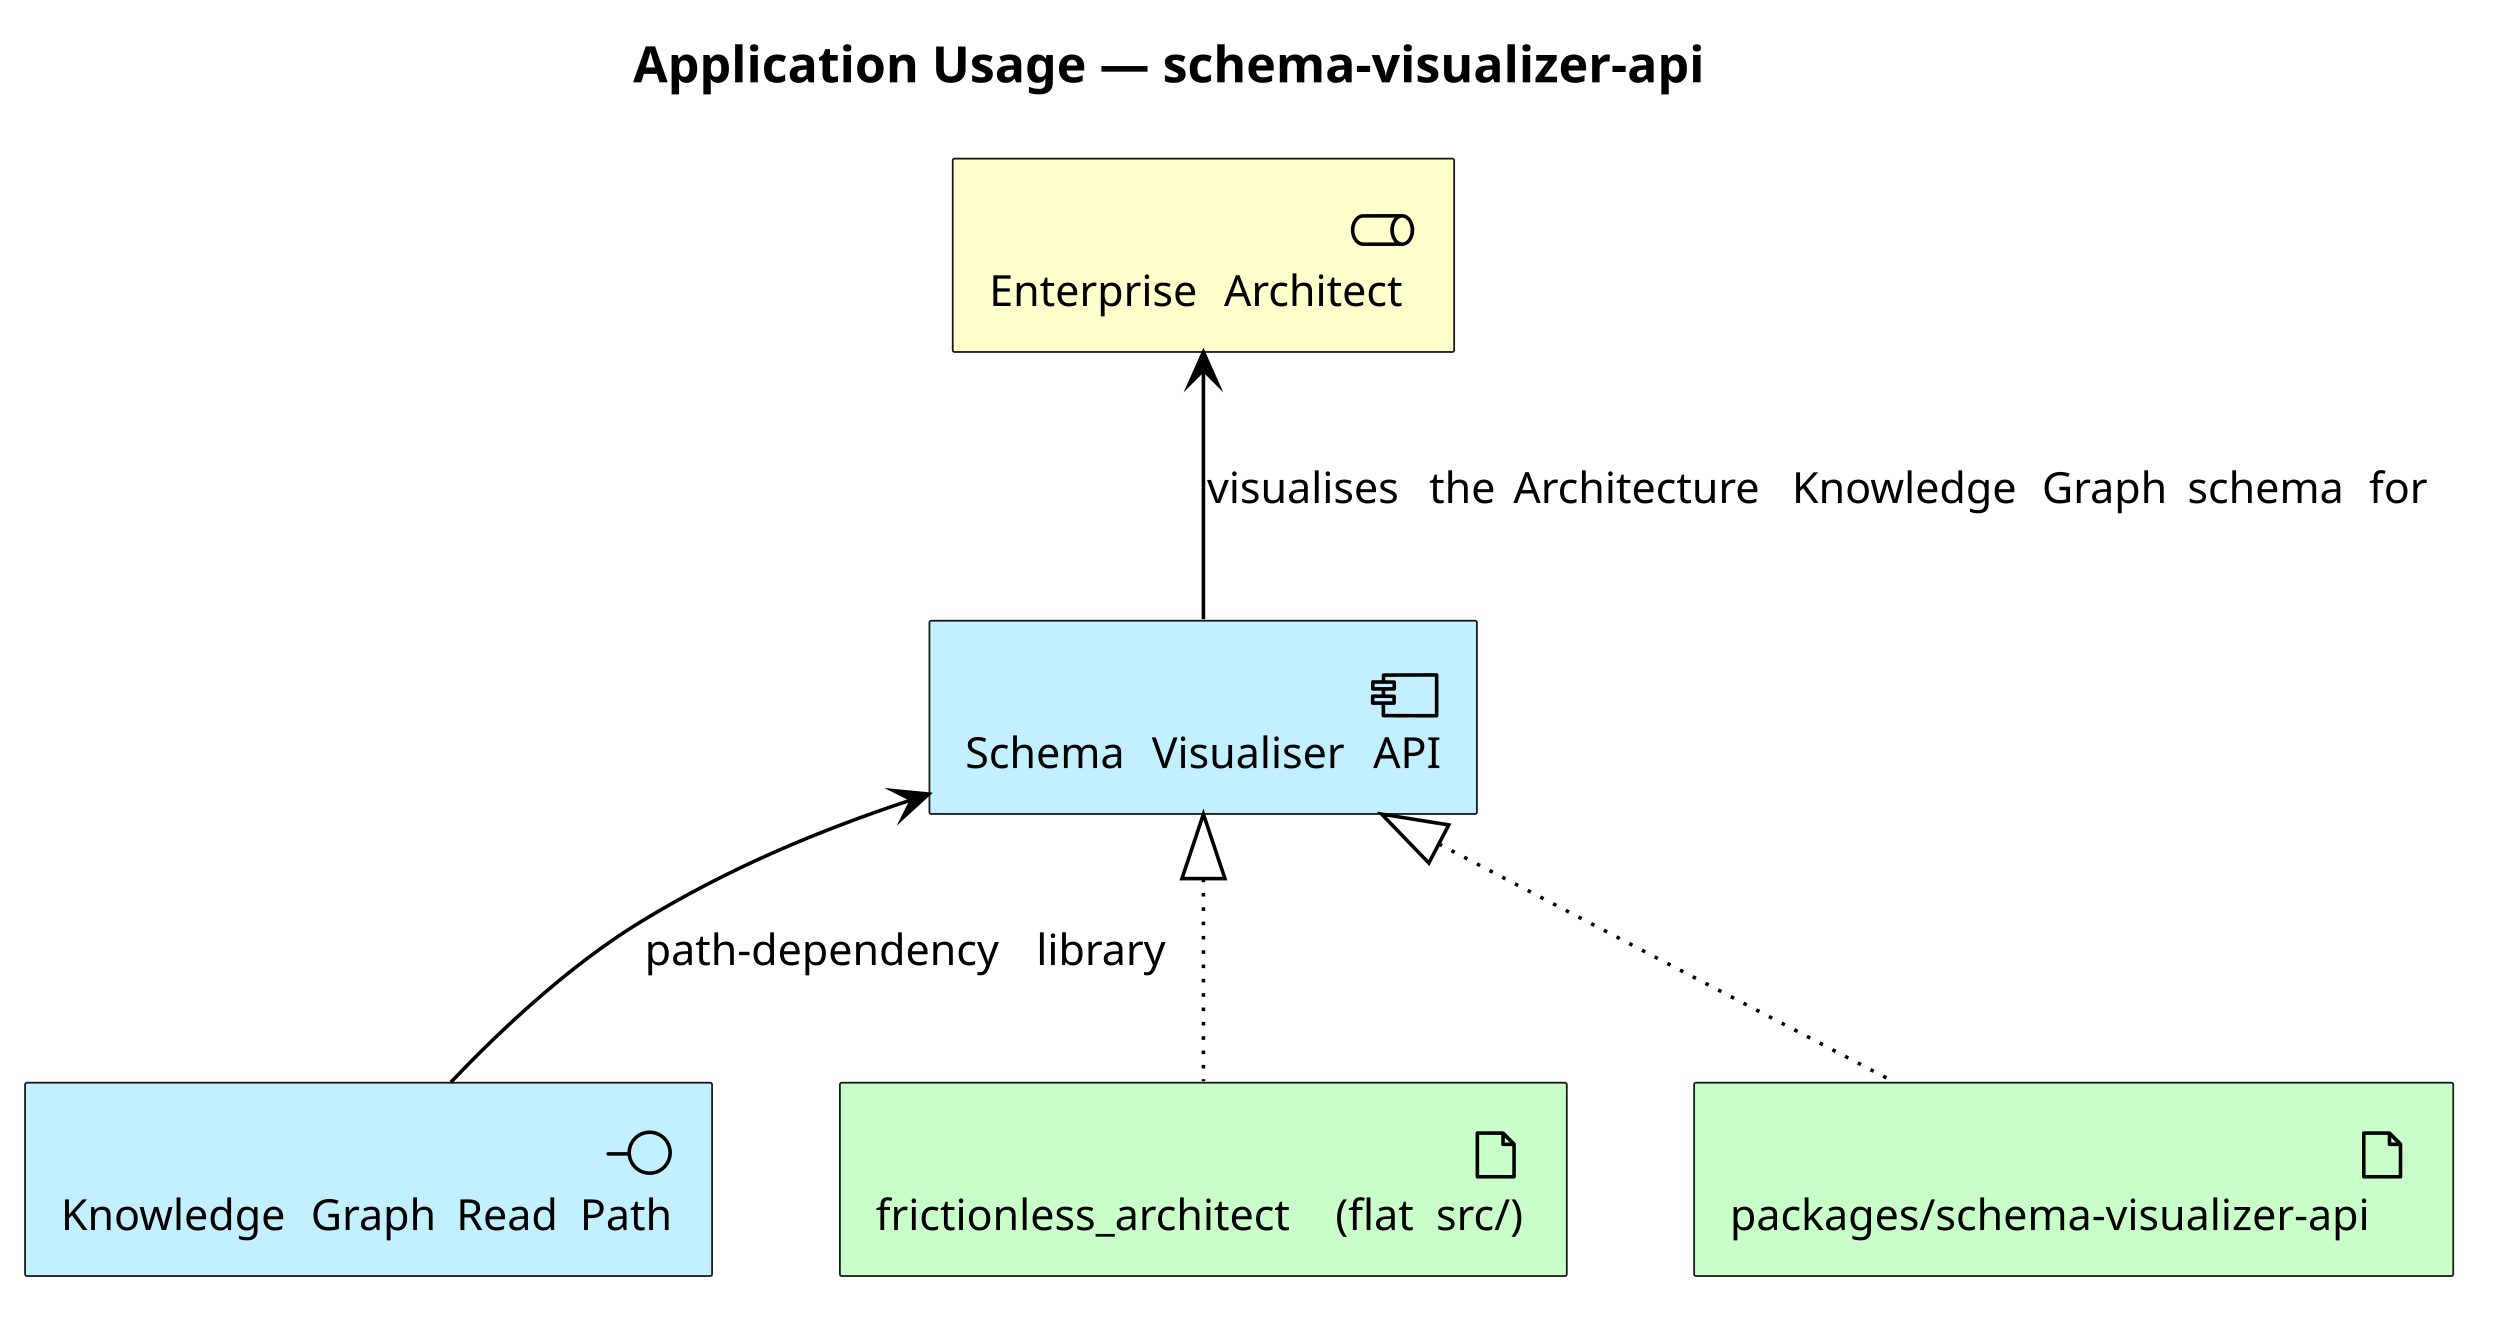
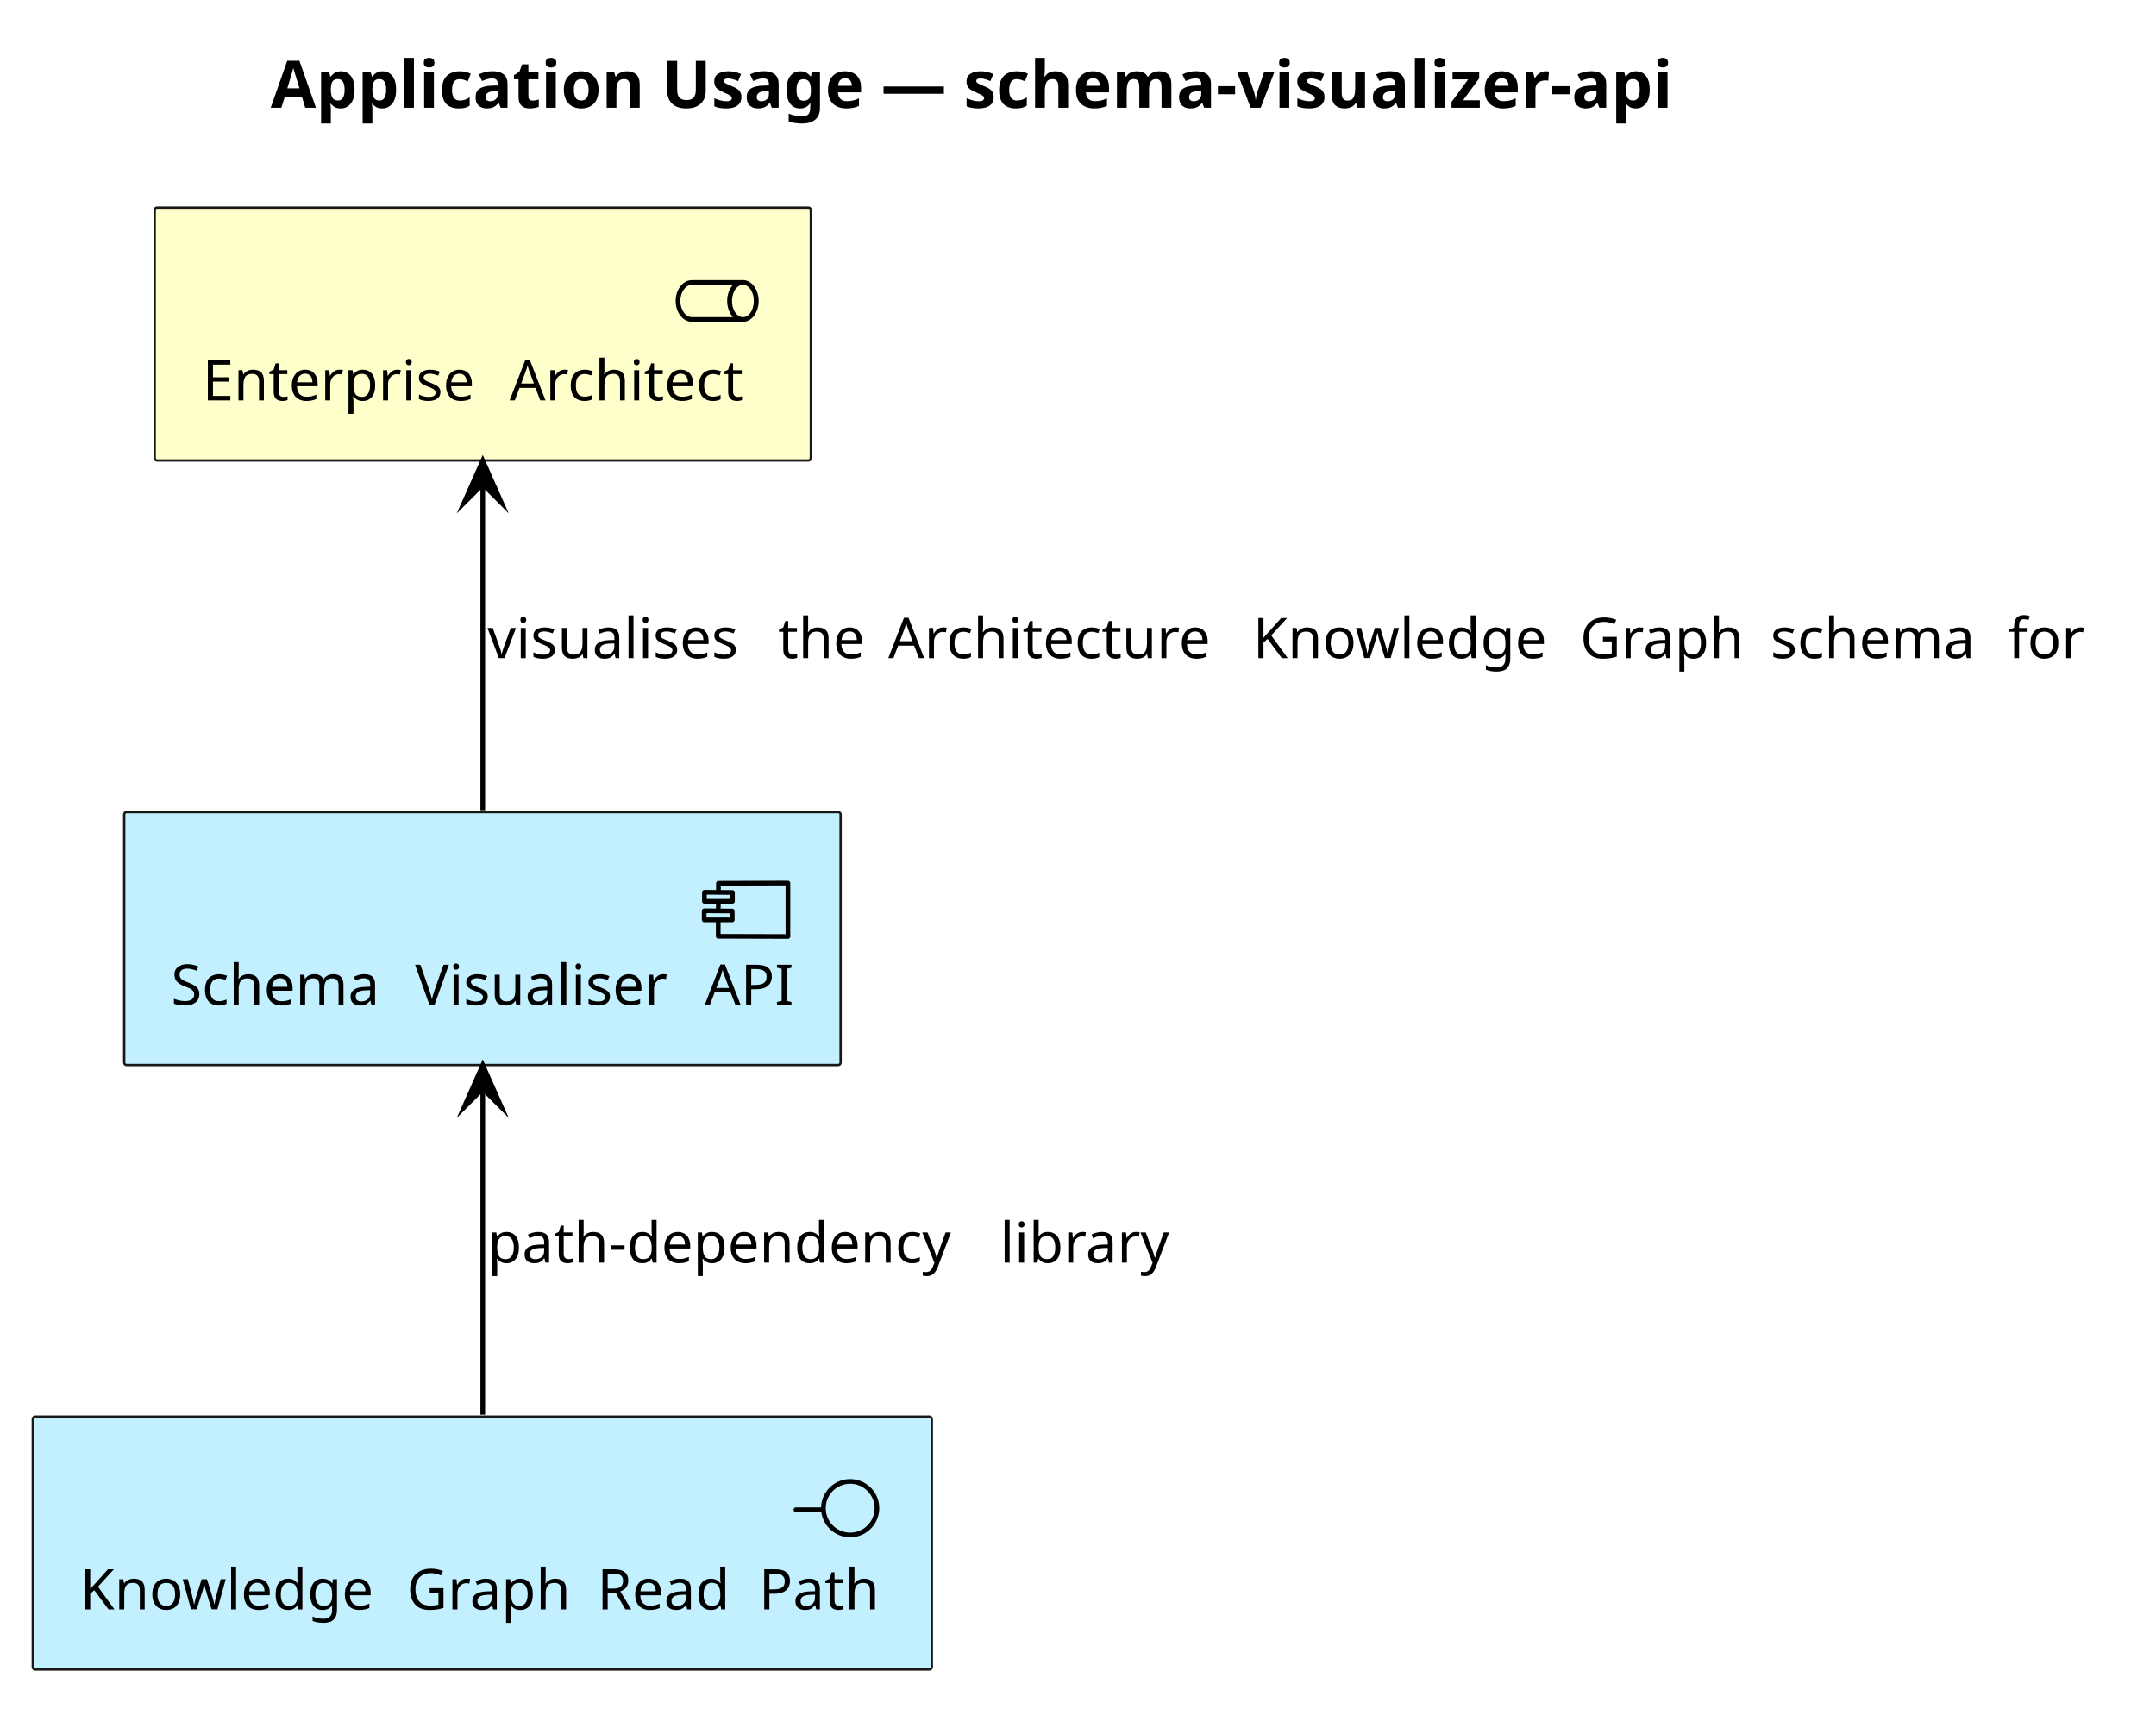
- <svg xmlns="http://www.w3.org/2000/svg" version="1.1" data-diagram-type="DESCRIPTION" style="width:698px;height:370px;background:#FFFFFF;" width="698px" height="370px" viewBox="0 0 698 370" zoomAndPan="magnify" preserveAspectRatio="none" contentStyleType="text/css">
+ <svg xmlns="http://www.w3.org/2000/svg" version="1.1" data-diagram-type="DESCRIPTION" style="width:460px;height:370px;background:#FFFFFF;" width="460px" height="370px" viewBox="0 0 460 370" zoomAndPan="magnify" preserveAspectRatio="none" contentStyleType="text/css">
  <defs />
  <g font-family="sans-serif" lengthAdjust="spacing">
    <g class="title" data-source-line="4">
-       <text x="176.761" y="22.995" fill="#000" font-size="14" textLength="338.42" font-weight="700">Application Usage — schema-visualizer-api</text>
+       <text x="57.754" y="22.995" fill="#000" font-size="14" textLength="338.42" font-weight="700">Application Usage — schema-visualizer-api</text>
    </g>
    <g class="entity" data-qualified-name="e_idd18b3d46fade58" id="ent0001" data-source-line="167">
-       <rect x="259.5" y="173.297" width="152.85" height="53.969" fill="#C2F0FF" style="stroke:#181818;stroke-width:0.5;" rx="0.5" ry="0.5" />
-       <path d="M401.11,187.936 L386.284,187.983 A0.5,0.5 0 0 0 385.784,188.483 L385.784,189.92 L383.296,189.901 A0.5,0.5 0 0 0 382.791,190.401 L382.791,192.336 A0.5,0.5 0 0 0 383.292,192.836 L385.772,192.836 L385.748,193.879 L383.249,193.859 A0.5,0.5 0 0 0 382.745,194.36 L382.745,196.295 A0.5,0.5 0 0 0 383.245,196.795 L385.737,196.795 L385.737,199.797 A0.5,0.5 0 0 0 386.237,200.297 L401.11,200.344 A0.5,0.5 0 0 0 401.612,199.844 L401.612,188.436 A0.5,0.5 0 0 0 401.11,187.936 M400.611,188.938 L400.611,199.342 L386.736,199.299 L386.736,196.795 L389.231,196.795 A0.5,0.5 0 0 0 389.731,196.295 L389.731,194.407 A0.5,0.5 0 0 0 389.234,193.907 L386.748,193.887 L386.772,192.836 L389.277,192.836 A0.5,0.5 0 0 0 389.778,192.336 L389.778,190.447 A0.5,0.5 0 0 0 389.281,189.948 L386.783,189.928 L386.783,188.981 M383.791,190.905 L388.778,190.943 L388.778,191.836 L383.791,191.836 M383.744,194.864 L388.731,194.903 L388.731,195.795 L383.744,195.795" fill="#000" />
-       <text x="269.5" y="214.436" fill="#000" font-size="12" textLength="48.246" font-family="Verdana">Schema</text>
-       <text x="317.746" y="214.436" fill="#000" font-size="12" font-family="Verdana"> </text>
-       <text x="321.561" y="214.436" fill="#000" font-size="12" textLength="57.99" font-family="Verdana">Visualiser</text>
-       <text x="379.551" y="214.436" fill="#000" font-size="12" font-family="Verdana"> </text>
-       <text x="383.365" y="214.436" fill="#000" font-size="12" textLength="18.984" font-family="Verdana">API</text>
+       <rect x="26.5" y="173.297" width="152.85" height="53.969" fill="#C2F0FF" style="stroke:#181818;stroke-width:0.5;" rx="0.5" ry="0.5" />
+       <path d="M168.11,187.936 L153.284,187.983 A0.5,0.5 0 0 0 152.784,188.483 L152.784,189.92 L150.296,189.901 A0.5,0.5 0 0 0 149.791,190.401 L149.791,192.336 A0.5,0.5 0 0 0 150.292,192.836 L152.772,192.836 L152.748,193.879 L150.249,193.859 A0.5,0.5 0 0 0 149.745,194.36 L149.745,196.295 A0.5,0.5 0 0 0 150.245,196.795 L152.737,196.795 L152.737,199.797 A0.5,0.5 0 0 0 153.237,200.297 L168.11,200.344 A0.5,0.5 0 0 0 168.612,199.844 L168.612,188.436 A0.5,0.5 0 0 0 168.11,187.936 M167.611,188.938 L167.611,199.342 L153.736,199.299 L153.736,196.795 L156.231,196.795 A0.5,0.5 0 0 0 156.731,196.295 L156.731,194.407 A0.5,0.5 0 0 0 156.234,193.907 L153.748,193.887 L153.772,192.836 L156.277,192.836 A0.5,0.5 0 0 0 156.778,192.336 L156.778,190.447 A0.5,0.5 0 0 0 156.281,189.948 L153.783,189.928 L153.783,188.981 M150.791,190.905 L155.778,190.943 L155.778,191.836 L150.791,191.836 M150.744,194.864 L155.731,194.903 L155.731,195.795 L150.744,195.795" fill="#000" />
+       <text x="36.5" y="214.436" fill="#000" font-size="12" textLength="48.246" font-family="Verdana">Schema</text>
+       <text x="84.746" y="214.436" fill="#000" font-size="12" font-family="Verdana"> </text>
+       <text x="88.561" y="214.436" fill="#000" font-size="12" textLength="57.99" font-family="Verdana">Visualiser</text>
+       <text x="146.551" y="214.436" fill="#000" font-size="12" font-family="Verdana"> </text>
+       <text x="150.365" y="214.436" fill="#000" font-size="12" textLength="18.984" font-family="Verdana">API</text>
    </g>
    <g class="entity" data-qualified-name="e_id0c9a1a2f155254" id="ent0002" data-source-line="173">
      <rect x="7" y="302.297" width="191.809" height="53.969" fill="#C2F0FF" style="stroke:#181818;stroke-width:0.5;" rx="0.5" ry="0.5" />
      <path d="M181.304,315.627 C177.965,315.672 175.27,318.359 175.182,321.668 L169.809,321.668 A0.5,0.5 0 0 0 169.309,322.168 A0.5,0.5 0 0 0 169.809,322.668 L175.236,322.668 C175.647,325.727 178.289,328.079 181.452,328.047 C184.871,328.012 187.627,325.203 187.598,321.783 C187.569,318.364 184.766,315.604 181.346,315.627 A0.5,0.5 0 0 0 181.335,315.638 A0.5,0.5 0 0 0 181.304,315.627 M181.327,316.617 A0.5,0.5 0 0 0 181.352,316.627 C184.232,316.607 186.574,318.913 186.598,321.793 C186.623,324.673 184.322,327.018 181.442,327.047 C178.562,327.076 176.213,324.778 176.178,321.899 C176.144,319.019 178.437,316.666 181.317,316.627 A0.5,0.5 0 0 0 181.327,316.617" fill="#000" />
      <text x="17" y="343.436" fill="#000" font-size="12" textLength="65.965" font-family="Verdana">Knowledge</text>
      <text x="82.965" y="343.436" fill="#000" font-size="12" font-family="Verdana"> </text>
      <text x="86.779" y="343.436" fill="#000" font-size="12" textLength="36.809" font-family="Verdana">Graph</text>
      <text x="123.588" y="343.436" fill="#000" font-size="12" font-family="Verdana"> </text>
      <text x="127.402" y="343.436" fill="#000" font-size="12" textLength="30.691" font-family="Verdana">Read</text>
      <text x="158.094" y="343.436" fill="#000" font-size="12" font-family="Verdana"> </text>
      <text x="161.908" y="343.436" fill="#000" font-size="12" textLength="26.9" font-family="Verdana">Path</text>
    </g>
    <g class="entity" data-qualified-name="e_id2b5394f913985a" id="ent0003" data-source-line="117">
-       <rect x="266" y="44.297" width="140" height="53.969" fill="#FFC" style="stroke:#181818;stroke-width:0.5;" rx="0.5" ry="0.5" />
-       <path d="M391.445,59.771 L380.582,59.779 A0.5,0.5 0 0 0 380.572,59.779 C379.584,59.797 378.711,60.346 378.111,61.156 C377.512,61.966 377.159,63.044 377.158,64.224 C377.158,65.404 377.51,66.484 378.109,67.294 C378.709,68.105 379.58,68.654 380.569,68.673 A0.5,0.5 0 0 0 380.578,68.673 A0.5,0.5 0 0 0 380.588,68.673 L391.51,68.683 L391.51,68.682 C392.335,68.68 393.153,68.27 393.77,67.517 A0.5,0.5 0 0 0 393.789,67.453 A0.5,0.5 0 0 0 393.849,67.417 C395.145,65.725 395.21,63.073 394.016,61.269 C393.418,60.367 392.566,59.83 391.668,59.774 C391.615,59.771 391.562,59.772 391.51,59.772 L391.51,59.771 L391.448,59.771 C391.447,59.771 391.445,59.771 391.445,59.771 M391.51,60.77 C391.542,60.77 391.574,60.771 391.606,60.773 C392.153,60.807 392.722,61.125 393.182,61.82 C394.102,63.21 394.037,65.529 393.057,66.808 A0.5,0.5 0 0 0 393.043,66.859 A0.5,0.5 0 0 0 392.996,66.884 C392.534,67.449 392.016,67.685 391.51,67.683 L391.507,67.683 C391.465,67.683 391.422,67.68 391.379,67.677 C390.832,67.63 390.263,67.298 389.81,66.591 C388.904,65.177 389,62.86 389.992,61.607 C390.439,61.043 390.946,60.79 391.442,60.771 L391.51,60.771 M389.391,60.772 C389.329,60.84 389.268,60.912 389.209,60.986 C387.89,62.651 387.796,65.302 388.967,67.13 C389.096,67.332 389.238,67.516 389.39,67.681 L380.588,67.673 L380.588,67.673 C379.956,67.661 379.37,67.317 378.914,66.701 C378.458,66.084 378.158,65.203 378.159,64.224 C378.159,63.245 378.458,62.366 378.914,61.749 C379.37,61.133 379.958,60.79 380.59,60.778" fill="#000" />
-       <text x="276.193" y="85.436" fill="#000" font-size="12" textLength="61.729" font-family="Verdana">Enterprise</text>
-       <text x="337.922" y="85.436" fill="#000" font-size="12" font-family="Verdana"> </text>
-       <text x="341.736" y="85.436" fill="#000" font-size="12" textLength="54.07" font-family="Verdana">Architect</text>
+       <rect x="33" y="44.297" width="140" height="53.969" fill="#FFC" style="stroke:#181818;stroke-width:0.5;" rx="0.5" ry="0.5" />
+       <path d="M158.445,59.771 L147.582,59.779 A0.5,0.5 0 0 0 147.572,59.779 C146.584,59.797 145.711,60.346 145.111,61.156 C144.512,61.966 144.159,63.044 144.158,64.224 C144.158,65.404 144.51,66.484 145.109,67.294 C145.709,68.105 146.58,68.654 147.569,68.673 A0.5,0.5 0 0 0 147.578,68.673 A0.5,0.5 0 0 0 147.588,68.673 L158.51,68.683 L158.51,68.682 C159.335,68.68 160.153,68.27 160.77,67.517 A0.5,0.5 0 0 0 160.789,67.453 A0.5,0.5 0 0 0 160.849,67.417 C162.145,65.725 162.21,63.073 161.016,61.269 C160.418,60.367 159.566,59.83 158.668,59.774 C158.615,59.771 158.562,59.772 158.51,59.772 L158.51,59.771 L158.448,59.771 C158.447,59.771 158.445,59.771 158.445,59.771 M158.51,60.77 C158.542,60.77 158.574,60.771 158.606,60.773 C159.153,60.807 159.722,61.125 160.182,61.82 C161.102,63.21 161.037,65.529 160.057,66.808 A0.5,0.5 0 0 0 160.043,66.859 A0.5,0.5 0 0 0 159.996,66.884 C159.534,67.449 159.016,67.685 158.51,67.683 L158.507,67.683 C158.465,67.683 158.421,67.68 158.379,67.677 C157.832,67.63 157.263,67.298 156.81,66.591 C155.904,65.177 156,62.86 156.992,61.607 C157.439,61.043 157.946,60.79 158.442,60.771 L158.51,60.771 M156.391,60.772 C156.329,60.84 156.268,60.912 156.209,60.986 C154.89,62.651 154.796,65.302 155.967,67.13 C156.096,67.332 156.238,67.516 156.39,67.681 L147.588,67.673 L147.588,67.673 C146.956,67.661 146.37,67.317 145.914,66.701 C145.458,66.084 145.158,65.203 145.159,64.224 C145.159,63.245 145.458,62.366 145.914,61.749 C146.37,61.133 146.958,60.79 147.59,60.778" fill="#000" />
+       <text x="43.193" y="85.436" fill="#000" font-size="12" textLength="61.729" font-family="Verdana">Enterprise</text>
+       <text x="104.922" y="85.436" fill="#000" font-size="12" font-family="Verdana"> </text>
+       <text x="108.736" y="85.436" fill="#000" font-size="12" textLength="54.07" font-family="Verdana">Architect</text>
    </g>
-     <g class="entity" data-qualified-name="e_id9b247a70d9f258" id="ent0004" data-source-line="247">
-       <rect x="234.5" y="302.297" width="202.947" height="53.969" fill="#C9FFC9" style="stroke:#181818;stroke-width:0.5;" rx="0.5" ry="0.5" />
-       <path d="M412.477,315.847 A0.5,0.5 0 0 0 411.977,316.347 L411.977,328.556 A0.5,0.5 0 0 0 412.477,329.056 L422.725,329.056 A0.5,0.5 0 0 0 423.225,328.556 L423.225,319.429 A0.5,0.5 0 0 0 423.079,319.076 L419.999,315.994 A0.5,0.5 0 0 0 419.872,315.968 A0.5,0.5 0 0 0 419.579,315.847 M412.977,316.847 L419.145,316.847 L419.145,319.496 A0.5,0.5 0 0 0 419.645,319.995 L422.225,319.995 L422.225,328.056 L412.977,328.056 M420.145,317.62 L421.518,318.996 L420.145,318.996" fill="#000" />
-       <text x="244.5" y="343.436" fill="#000" font-size="12" textLength="124.512" font-family="Verdana">frictionless_architect</text>
-       <text x="369.012" y="343.436" fill="#000" font-size="12" font-family="Verdana"> </text>
-       <text x="372.826" y="343.436" fill="#000" font-size="12" textLength="24.299" font-family="Verdana">(flat</text>
-       <text x="397.125" y="343.436" fill="#000" font-size="12" font-family="Verdana"> </text>
-       <text x="400.939" y="343.436" fill="#000" font-size="12" textLength="26.508" font-family="Verdana">src/)</text>
+     <g class="link" data-entity-1="ent0001" data-entity-2="ent0002" id="lnk5" data-source-line="349" data-link-type="dependency">
+       <path d="M103,232.307 C103,254.077 103,280.007 103,301.887" style="stroke:#000;stroke-width:1;" fill="none" id="e_idd18b3d46fade58-backto-e_id0c9a1a2f155254" />
+       <polygon points="103,227.307,99,236.307,103,232.307,107,236.307,103,227.307" fill="#000" style="stroke:#000;stroke-width:1;stroke-linejoin:miter;stroke-miterlimit:10;" />
+       <text x="104" y="269.436" fill="#000" font-size="12" textLength="105.521" font-family="Verdana">path-dependency</text>
+       <text x="209.521" y="269.436" fill="#000" font-size="12" font-family="Verdana"> </text>
+       <text x="213.336" y="269.436" fill="#000" font-size="12" textLength="38.607" font-family="Verdana">library</text>
    </g>
-     <g class="entity" data-qualified-name="e_id11f06faa9d2d5d" id="ent0005" data-source-line="247">
-       <rect x="473" y="302.297" width="211.941" height="53.969" fill="#C9FFC9" style="stroke:#181818;stroke-width:0.5;" rx="0.5" ry="0.5" />
-       <path d="M659.971,315.847 A0.5,0.5 0 0 0 659.471,316.347 L659.471,328.556 A0.5,0.5 0 0 0 659.971,329.056 L670.219,329.056 A0.5,0.5 0 0 0 670.719,328.556 L670.719,319.429 A0.5,0.5 0 0 0 670.573,319.076 L667.493,315.994 A0.5,0.5 0 0 0 667.366,315.968 A0.5,0.5 0 0 0 667.073,315.847 M660.471,316.847 L666.639,316.847 L666.639,319.496 A0.5,0.5 0 0 0 667.139,319.995 L669.719,319.995 L669.719,328.056 L660.471,328.056 M667.639,317.62 L669.012,318.996 L667.639,318.996" fill="#000" />
-       <text x="483" y="343.436" fill="#000" font-size="12" textLength="191.941" font-family="Verdana">packages/schema-visualizer-api</text>
-     </g>
-     <g class="link" data-entity-1="ent0001" data-entity-2="ent0002" id="lnk7" data-source-line="349" data-link-type="dependency">
-       <path d="M254.546,223.286 C228.046,232.106 203.59,242.317 179,257.297 C159.11,269.417 139.96,287.347 125.87,302.157" style="stroke:#000;stroke-width:1;" fill="none" id="e_idd18b3d46fade58-backto-e_id0c9a1a2f155254" />
-       <polygon points="259.29,221.707,249.487,220.754,254.546,223.286,252.014,228.344,259.29,221.707" fill="#000" style="stroke:#000;stroke-width:1;stroke-linejoin:miter;stroke-miterlimit:10;" />
-       <text x="180" y="269.436" fill="#000" font-size="12" textLength="105.521" font-family="Verdana">path-dependency</text>
-       <text x="285.521" y="269.436" fill="#000" font-size="12" font-family="Verdana"> </text>
-       <text x="289.336" y="269.436" fill="#000" font-size="12" textLength="38.607" font-family="Verdana">library</text>
-     </g>
-     <g class="link" data-entity-1="ent0001" data-entity-2="ent0004" id="lnk9" data-source-line="349" data-link-type="extension">
-       <path d="M336,245.307 C336,267.077 336,280.007 336,301.887" style="stroke:#000;stroke-width:1;stroke-dasharray:1,3;" fill="none" id="e_idd18b3d46fade58-backto-e_id9b247a70d9f258" />
-       <polygon points="336,227.307,330,245.307,342,245.307,336,227.307" fill="none" style="stroke:#000;stroke-width:1;stroke-linejoin:miter;stroke-miterlimit:10;" />
-       <text x="337" y="269.436" fill="#000" font-size="12" font-family="Verdana"> </text>
-     </g>
-     <g class="link" data-entity-1="ent0001" data-entity-2="ent0005" id="lnk11" data-source-line="349" data-link-type="extension">
-       <path d="M401.714,235.642 C443.514,257.482 487,280.217 528.89,302.107" style="stroke:#000;stroke-width:1;stroke-dasharray:1,3;" fill="none" id="e_idd18b3d46fade58-backto-e_id11f06faa9d2d5d" />
-       <polygon points="385.76,227.307,398.935,240.96,404.492,230.325,385.76,227.307" fill="none" style="stroke:#000;stroke-width:1;stroke-linejoin:miter;stroke-miterlimit:10;" />
-       <text x="466" y="269.436" fill="#000" font-size="12" font-family="Verdana"> </text>
-     </g>
-     <g class="link" data-entity-1="ent0003" data-entity-2="ent0001" id="lnk13" data-source-line="349" data-link-type="dependency">
-       <path d="M336,103.307 C336,125.077 336,151.007 336,172.887" style="stroke:#000;stroke-width:1;" fill="none" id="e_id2b5394f913985a-backto-e_idd18b3d46fade58" />
-       <polygon points="336,98.307,332,107.307,336,103.307,340,107.307,336,98.307" fill="#000" style="stroke:#000;stroke-width:1;stroke-linejoin:miter;stroke-miterlimit:10;" />
-       <text x="337" y="140.436" fill="#000" font-size="12" textLength="58.201" font-family="Verdana">visualises</text>
-       <text x="395.201" y="140.436" fill="#000" font-size="12" font-family="Verdana"> </text>
-       <text x="399.016" y="140.436" fill="#000" font-size="12" textLength="19.693" font-family="Verdana">the</text>
-       <text x="418.709" y="140.436" fill="#000" font-size="12" font-family="Verdana"> </text>
-       <text x="422.523" y="140.436" fill="#000" font-size="12" textLength="73.992" font-family="Verdana">Architecture</text>
-       <text x="496.516" y="140.436" fill="#000" font-size="12" font-family="Verdana"> </text>
-       <text x="500.33" y="140.436" fill="#000" font-size="12" textLength="65.965" font-family="Verdana">Knowledge</text>
-       <text x="566.295" y="140.436" fill="#000" font-size="12" font-family="Verdana"> </text>
-       <text x="570.109" y="140.436" fill="#000" font-size="12" textLength="36.809" font-family="Verdana">Graph</text>
-       <text x="606.918" y="140.436" fill="#000" font-size="12" font-family="Verdana"> </text>
-       <text x="610.732" y="140.436" fill="#000" font-size="12" textLength="46.881" font-family="Verdana">schema</text>
-       <text x="657.613" y="140.436" fill="#000" font-size="12" font-family="Verdana"> </text>
-       <text x="661.428" y="140.436" fill="#000" font-size="12" textLength="16.5" font-family="Verdana">for</text>
+     <g class="link" data-entity-1="ent0003" data-entity-2="ent0001" id="lnk7" data-source-line="349" data-link-type="dependency">
+       <path d="M103,103.307 C103,125.077 103,151.007 103,172.887" style="stroke:#000;stroke-width:1;" fill="none" id="e_id2b5394f913985a-backto-e_idd18b3d46fade58" />
+       <polygon points="103,98.307,99,107.307,103,103.307,107,107.307,103,98.307" fill="#000" style="stroke:#000;stroke-width:1;stroke-linejoin:miter;stroke-miterlimit:10;" />
+       <text x="104" y="140.436" fill="#000" font-size="12" textLength="58.201" font-family="Verdana">visualises</text>
+       <text x="162.201" y="140.436" fill="#000" font-size="12" font-family="Verdana"> </text>
+       <text x="166.016" y="140.436" fill="#000" font-size="12" textLength="19.693" font-family="Verdana">the</text>
+       <text x="185.709" y="140.436" fill="#000" font-size="12" font-family="Verdana"> </text>
+       <text x="189.523" y="140.436" fill="#000" font-size="12" textLength="73.992" font-family="Verdana">Architecture</text>
+       <text x="263.516" y="140.436" fill="#000" font-size="12" font-family="Verdana"> </text>
+       <text x="267.33" y="140.436" fill="#000" font-size="12" textLength="65.965" font-family="Verdana">Knowledge</text>
+       <text x="333.295" y="140.436" fill="#000" font-size="12" font-family="Verdana"> </text>
+       <text x="337.109" y="140.436" fill="#000" font-size="12" textLength="36.809" font-family="Verdana">Graph</text>
+       <text x="373.918" y="140.436" fill="#000" font-size="12" font-family="Verdana"> </text>
+       <text x="377.732" y="140.436" fill="#000" font-size="12" textLength="46.881" font-family="Verdana">schema</text>
+       <text x="424.613" y="140.436" fill="#000" font-size="12" font-family="Verdana"> </text>
+       <text x="428.428" y="140.436" fill="#000" font-size="12" textLength="16.5" font-family="Verdana">for</text>
    </g>
  </g>
</svg>
